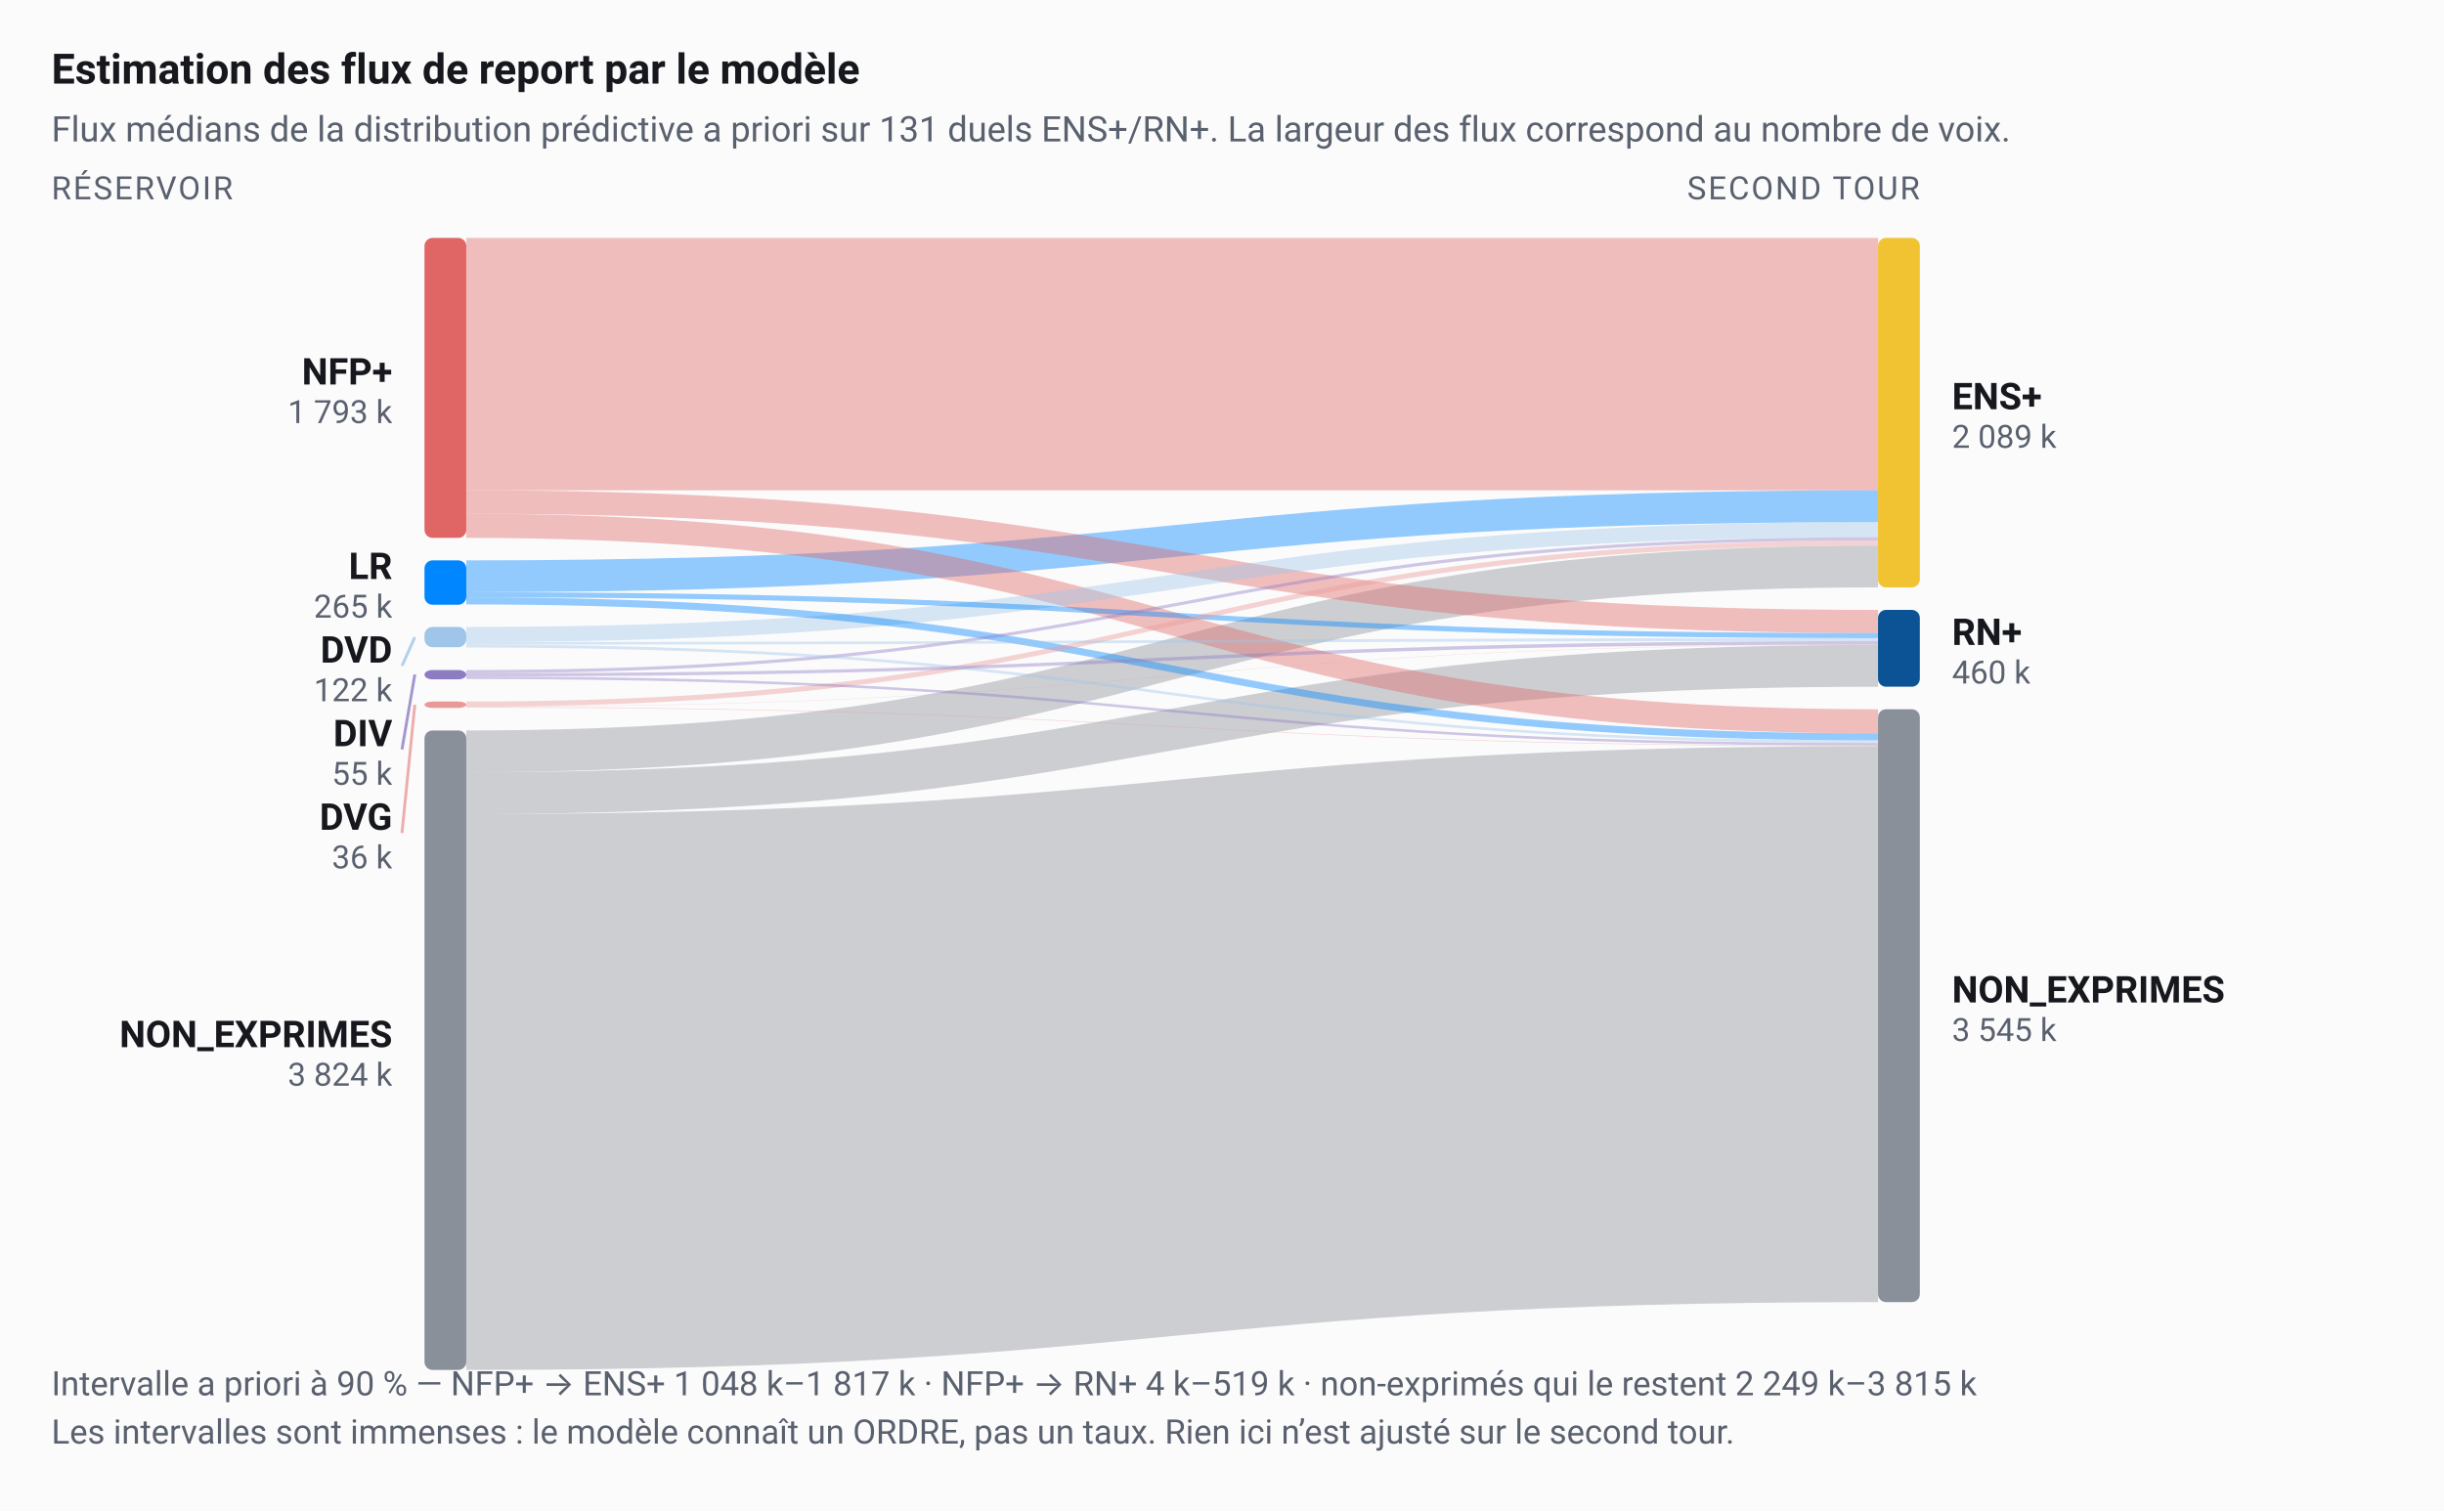
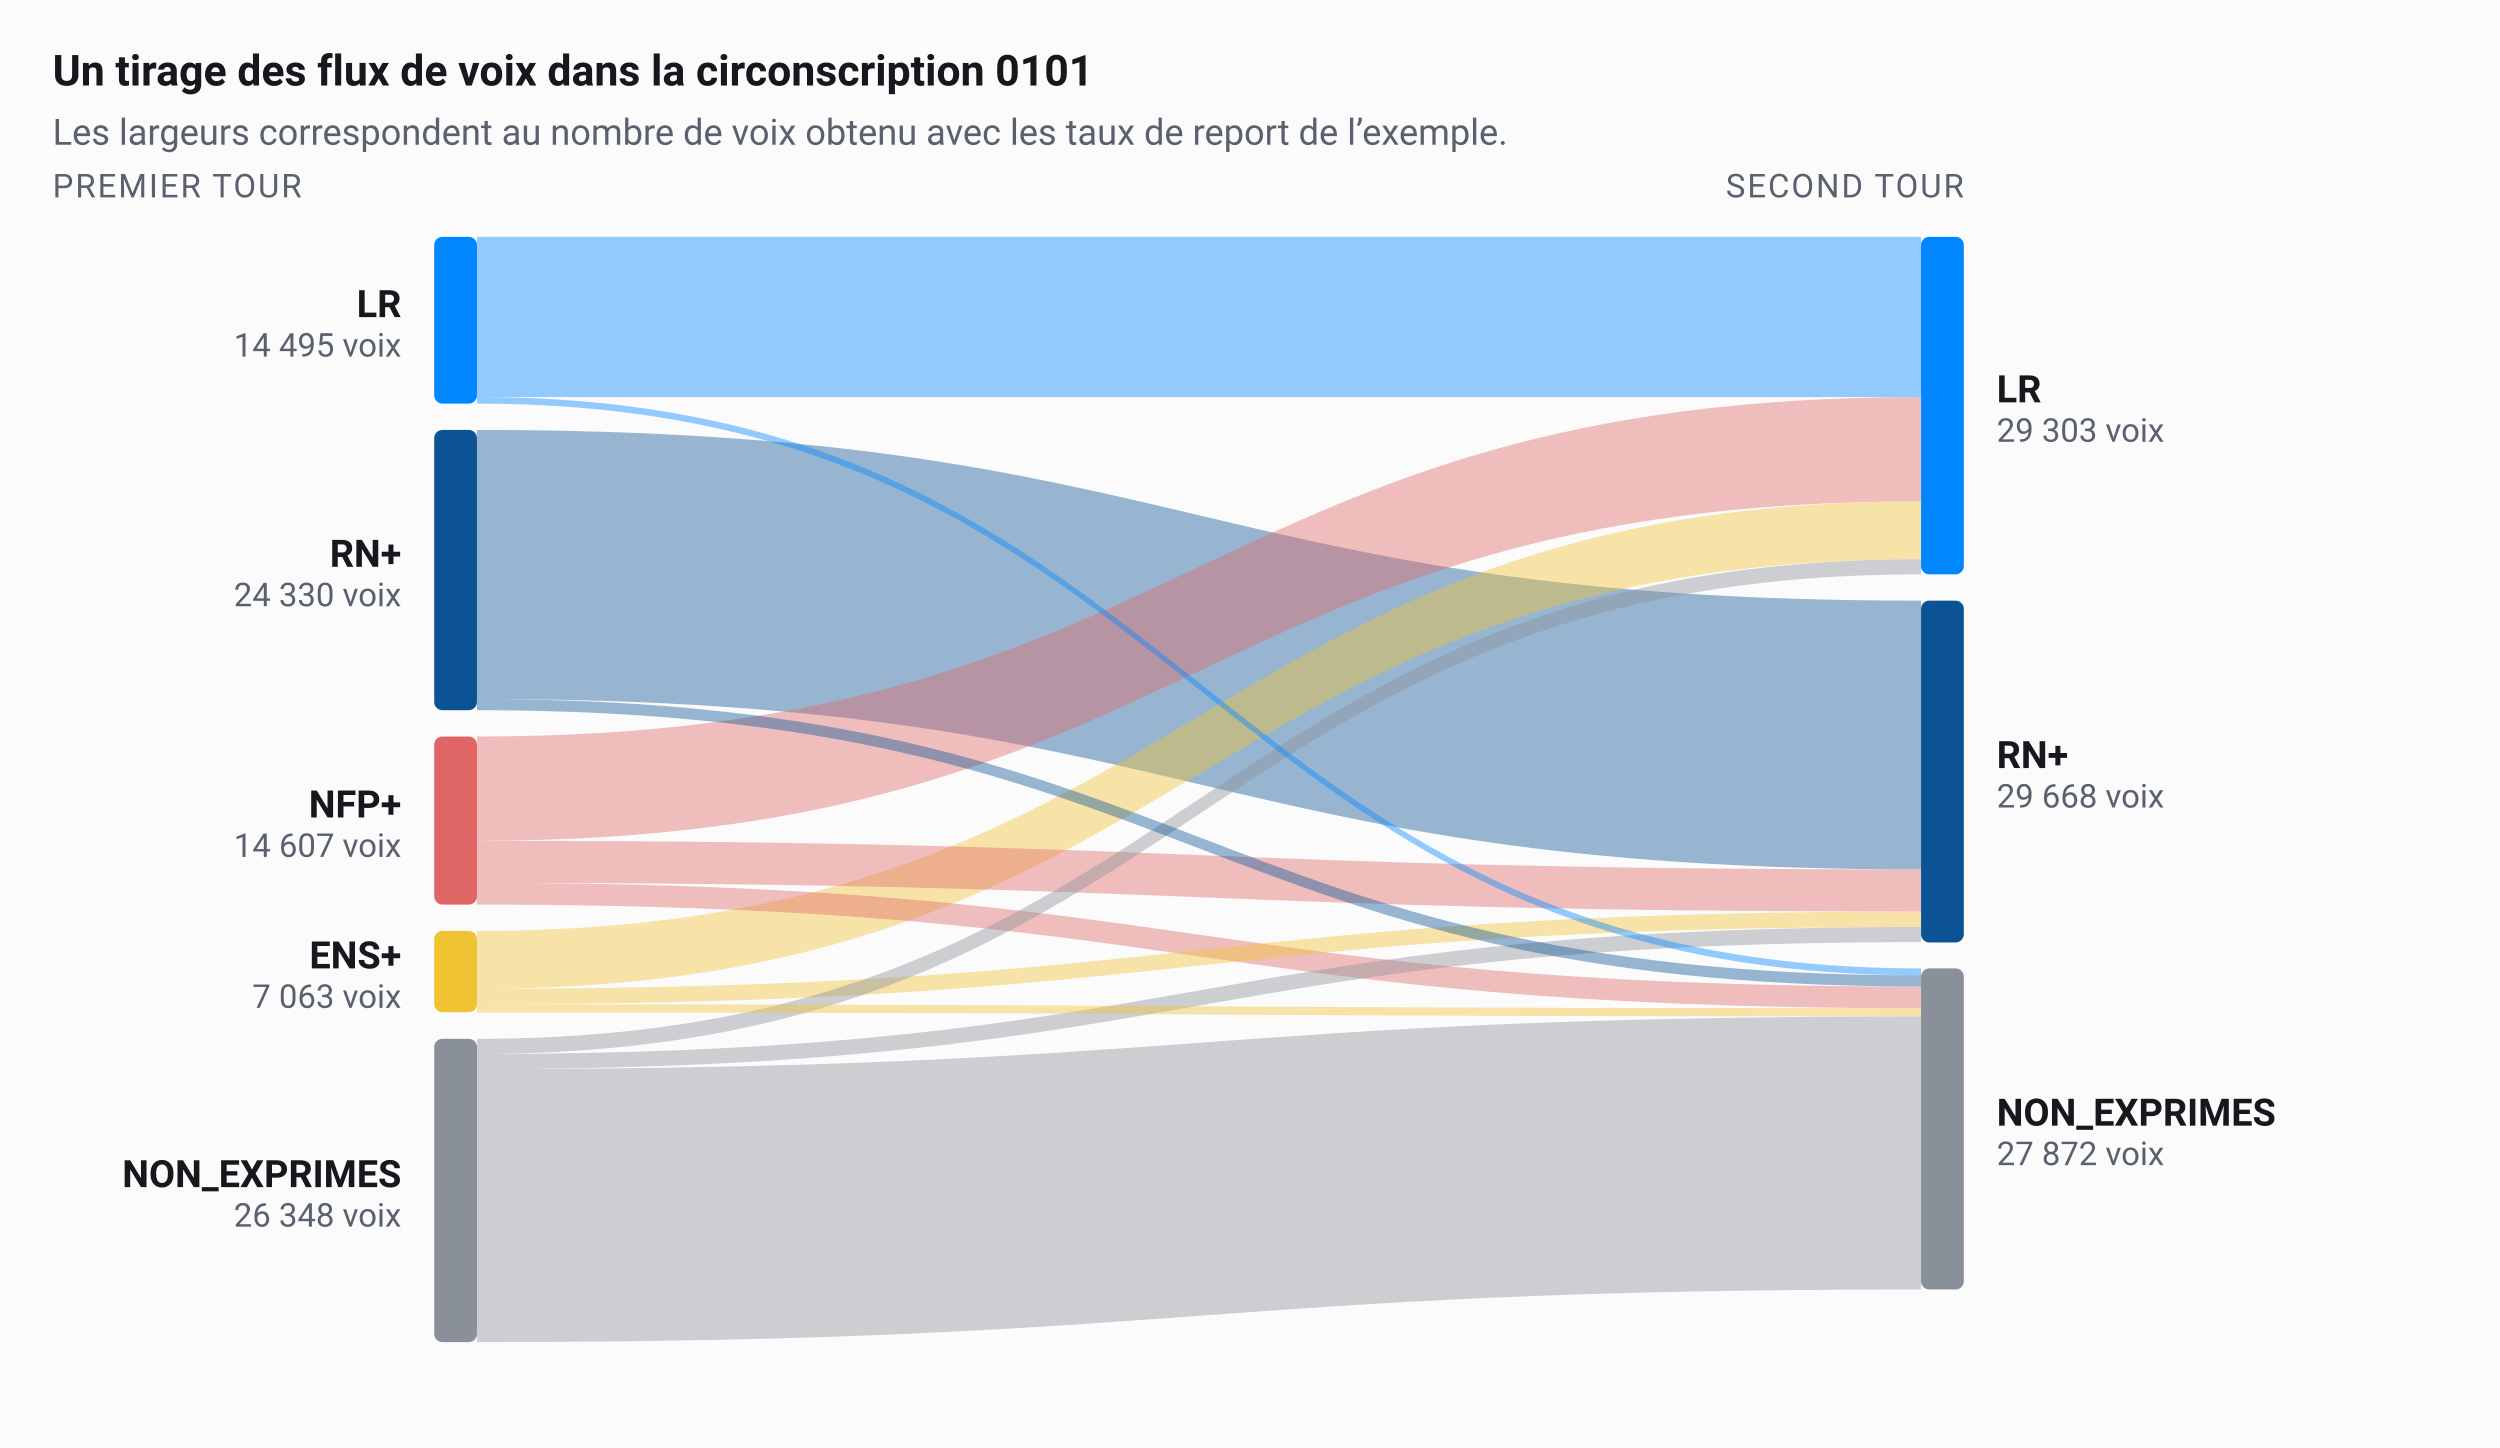
- <svg xmlns="http://www.w3.org/2000/svg" viewBox="0 0 760 470" role="img" aria-label="Flux de voix prédictifs a priori dans 131 duels.">
+ <svg xmlns="http://www.w3.org/2000/svg" viewBox="0 0 760 440" role="img" aria-label="Flux de voix illustratifs dans la circonscription 0101.">
  <style>
    .surface{fill:#fbfbfc}.ink{fill:#16181d}.muted{fill:#5a616e}
    @media(prefers-color-scheme:dark){.surface{fill:#14161a}.ink{fill:#e9eaee}.muted{fill:#9aa2b1}}
    text{font-family:ui-sans-serif,-apple-system,'Segoe UI',Roboto,sans-serif}
    </style>
-   <rect class="surface" width="760" height="470" />
-   <text class="ink" x="16" y="26" font-size="13" font-weight="600">Estimation des flux de report par le modèle</text>
-   <text class="muted" x="16" y="44" font-size="11">Flux médians de la distribution prédictive a priori sur 131 duels ENS+/RN+. La largeur des flux correspond au nombre de voix.</text>
-   <text class="muted" x="16" y="62" font-size="10" letter-spacing="0.06em">RÉSERVOIR</text>
-   <text class="muted" x="597" y="62" font-size="10" letter-spacing="0.06em" text-anchor="end">SECOND TOUR</text>
-   <path d="M 145 253.2 C 364.5 253.2 364.5 232.1 584 232.1 L 584 405.0 C 364.5 405.0 364.5 426.1 145 426.1 Z" fill="#8a9099" opacity="0.42" />
-   <path d="M 145 74.0 C 364.5 74.0 364.5 74.0 584 74.0 L 584 152.5 C 364.5 152.5 364.5 152.5 145 152.5 Z" fill="#e06666" opacity="0.42" />
-   <path d="M 145 227.2 C 364.5 227.2 364.5 169.7 584 169.7 L 584 182.7 C 364.5 182.7 364.5 240.2 145 240.2 Z" fill="#8a9099" opacity="0.42" />
-   <path d="M 145 240.2 C 364.5 240.2 364.5 200.6 584 200.6 L 584 213.6 C 364.5 213.6 364.5 253.2 145 253.2 Z" fill="#8a9099" opacity="0.42" />
-   <path d="M 145 174.3 C 364.5 174.3 364.5 152.5 584 152.5 L 584 162.4 C 364.5 162.4 364.5 184.2 145 184.2 Z" fill="#0086ff" opacity="0.42" />
-   <path d="M 145 159.8 C 364.5 159.8 364.5 220.6 584 220.6 L 584 228.1 C 364.5 228.1 364.5 167.3 145 167.3 Z" fill="#e06666" opacity="0.42" />
-   <path d="M 145 152.5 C 364.5 152.5 364.5 189.7 584 189.7 L 584 196.9 C 364.5 196.9 364.5 159.8 145 159.8 Z" fill="#e06666" opacity="0.42" />
-   <path d="M 145 195.0 C 364.5 195.0 364.5 162.4 584 162.4 L 584 167.1 C 364.5 167.1 364.5 199.7 145 199.7 Z" fill="#9fc5e8" opacity="0.42" />
-   <path d="M 145 185.8 C 364.5 185.8 364.5 228.1 584 228.1 L 584 230.3 C 364.5 230.3 364.5 188.0 145 188.0 Z" fill="#0086ff" opacity="0.42" />
-   <path d="M 145 184.2 C 364.5 184.2 364.5 196.9 584 196.9 L 584 198.5 C 364.5 198.5 364.5 185.8 145 185.8 Z" fill="#0086ff" opacity="0.42" />
-   <path d="M 145 218.2 C 364.5 218.2 364.5 168.1 584 168.1 L 584 169.7 C 364.5 169.7 364.5 219.8 145 219.8 Z" fill="#ea9999" opacity="0.42" />
-   <path d="M 145 209.4 C 364.5 209.4 364.5 199.4 584 199.4 L 584 200.5 C 364.5 200.5 364.5 210.4 145 210.4 Z" fill="#8e7cc3" opacity="0.42" />
-   <path d="M 145 208.4 C 364.5 208.4 364.5 167.1 584 167.1 L 584 168.1 C 364.5 168.1 364.5 209.4 145 209.4 Z" fill="#8e7cc3" opacity="0.42" />
-   <path d="M 145 199.7 C 364.5 199.7 364.5 198.5 584 198.5 L 584 199.4 C 364.5 199.4 364.5 200.5 145 200.5 Z" fill="#9fc5e8" opacity="0.42" />
-   <path d="M 145 200.5 C 364.5 200.5 364.5 230.3 584 230.3 L 584 231.1 C 364.5 231.1 364.5 201.4 145 201.4 Z" fill="#9fc5e8" opacity="0.42" />
-   <path d="M 145 210.4 C 364.5 210.4 364.5 231.1 584 231.1 L 584 231.9 C 364.5 231.9 364.5 211.2 145 211.2 Z" fill="#8e7cc3" opacity="0.42" />
-   <path d="M 145 219.9 C 364.5 219.9 364.5 231.9 584 231.9 L 584 232.1 C 364.5 232.1 364.5 220.1 145 220.1 Z" fill="#ea9999" opacity="0.42" />
-   <path d="M 145 219.8 C 364.5 219.8 364.5 200.5 584 200.5 L 584 200.6 C 364.5 200.6 364.5 219.9 145 219.9 Z" fill="#ea9999" opacity="0.42" />
-   <rect x="132" y="74.0" width="13" height="93.3" rx="2.5" fill="#e06666" />
-   <text class="ink" x="122" y="119.6" font-size="11.5" font-weight="600" text-anchor="end">NFP+</text>
-   <text class="muted" x="122" y="131.6" font-size="10" text-anchor="end">1 793 k</text>
-   <rect x="132" y="174.3" width="13" height="13.8" rx="2.5" fill="#0086ff" />
-   <text class="ink" x="122" y="180.1" font-size="11.5" font-weight="600" text-anchor="end">LR</text>
-   <text class="muted" x="122" y="192.1" font-size="10" text-anchor="end">265 k</text>
-   <rect x="132" y="195.0" width="13" height="6.3" rx="2.5" fill="#9fc5e8" />
-   <line x1="129" y1="198.2" x2="125" y2="207.1" stroke="#9fc5e8" stroke-width="0.9" opacity="0.8" />
-   <text class="ink" x="122" y="206.1" font-size="11.5" font-weight="600" text-anchor="end">DVD</text>
-   <text class="muted" x="122" y="218.1" font-size="10" text-anchor="end">122 k</text>
-   <rect x="132" y="208.4" width="13" height="2.9" rx="2.5" fill="#8e7cc3" />
-   <line x1="129" y1="209.8" x2="125" y2="233.1" stroke="#8e7cc3" stroke-width="0.9" opacity="0.8" />
-   <text class="ink" x="122" y="232.1" font-size="11.5" font-weight="600" text-anchor="end">DIV</text>
-   <text class="muted" x="122" y="244.1" font-size="10" text-anchor="end">55 k</text>
-   <rect x="132" y="218.2" width="13" height="2.0" rx="2.5" fill="#ea9999" />
-   <line x1="129" y1="219.2" x2="125" y2="259.1" stroke="#ea9999" stroke-width="0.9" opacity="0.8" />
-   <text class="ink" x="122" y="258.1" font-size="11.5" font-weight="600" text-anchor="end">DVG</text>
-   <text class="muted" x="122" y="270.1" font-size="10" text-anchor="end">36 k</text>
-   <rect x="132" y="227.2" width="13" height="198.9" rx="2.5" fill="#8a9099" />
-   <text class="ink" x="122" y="325.7" font-size="11.5" font-weight="600" text-anchor="end">NON_EXPRIMES</text>
-   <text class="muted" x="122" y="337.7" font-size="10" text-anchor="end">3 824 k</text>
-   <rect x="584" y="74.0" width="13" height="108.7" rx="2.5" fill="#f1c232" />
-   <text class="ink" x="607" y="127.3" font-size="11.5" font-weight="600" text-anchor="start">ENS+</text>
-   <text class="muted" x="607" y="139.3" font-size="10" text-anchor="start">2 089 k</text>
-   <rect x="584" y="189.7" width="13" height="23.9" rx="2.5" fill="#0b5394" />
-   <text class="ink" x="607" y="200.6" font-size="11.5" font-weight="600" text-anchor="start">RN+</text>
-   <text class="muted" x="607" y="212.6" font-size="10" text-anchor="start">460 k</text>
-   <rect x="584" y="220.6" width="13" height="184.4" rx="2.5" fill="#8a9099" />
-   <text class="ink" x="607" y="311.8" font-size="11.5" font-weight="600" text-anchor="start">NON_EXPRIMES</text>
-   <text class="muted" x="607" y="323.8" font-size="10" text-anchor="start">3 545 k</text>
-   <text class="muted" x="16" y="434" font-size="10.5">Intervalle a priori à 90 % — NFP+ → ENS+ 1 048 k–1 817 k  ·  NFP+ → RN+ 4 k–519 k  ·  non-exprimés qui le restent 2 249 k–3 815 k</text>
-   <text class="muted" x="16" y="449" font-size="10.5">Les intervalles sont immenses : le modèle connaît un ORDRE, pas un taux. Rien ici n’est ajusté sur le second tour.</text>
+   <rect class="surface" width="760" height="440" />
+   <text class="ink" x="16" y="26" font-size="13" font-weight="600">Un tirage des flux de voix dans la circonscription 0101</text>
+   <text class="muted" x="16" y="44" font-size="11">Les largeurs correspondent au nombre de voix obtenu avec les taux de report de l’exemple.</text>
+   <text class="muted" x="16" y="60" font-size="10" letter-spacing="0.06em">PREMIER TOUR</text>
+   <text class="muted" x="597" y="60" font-size="10" letter-spacing="0.06em" text-anchor="end">SECOND TOUR</text>
+   <path d="M 145 325.0 C 364.5 325.0 364.5 309.0 584 309.0 L 584 392.0 C 364.5 392.0 364.5 408.0 145 408.0 Z" fill="#8a9099" opacity="0.42" />
+   <path d="M 145 130.7 C 364.5 130.7 364.5 182.6 584 182.6 L 584 264.3 C 364.5 264.3 364.5 212.5 145 212.5 Z" fill="#0b5394" opacity="0.42" />
+   <path d="M 145 72.0 C 364.5 72.0 364.5 72.0 584 72.0 L 584 120.7 C 364.5 120.7 364.5 120.7 145 120.7 Z" fill="#0086ff" opacity="0.42" />
+   <path d="M 145 223.9 C 364.5 223.9 364.5 120.7 584 120.7 L 584 152.4 C 364.5 152.4 364.5 255.6 145 255.6 Z" fill="#e06666" opacity="0.42" />
+   <path d="M 145 283.0 C 364.5 283.0 364.5 152.4 584 152.4 L 584 170.0 C 364.5 170.0 364.5 300.6 145 300.6 Z" fill="#f1c232" opacity="0.42" />
+   <path d="M 145 255.6 C 364.5 255.6 364.5 264.3 584 264.3 L 584 277.1 C 364.5 277.1 364.5 268.4 145 268.4 Z" fill="#e06666" opacity="0.42" />
+   <path d="M 145 268.4 C 364.5 268.4 364.5 299.9 584 299.9 L 584 306.5 C 364.5 306.5 364.5 275.0 145 275.0 Z" fill="#e06666" opacity="0.42" />
+   <path d="M 145 300.6 C 364.5 300.6 364.5 277.1 584 277.1 L 584 281.8 C 364.5 281.8 364.5 305.3 145 305.3 Z" fill="#f1c232" opacity="0.42" />
+   <path d="M 145 320.4 C 364.5 320.4 364.5 281.8 584 281.8 L 584 286.4 C 364.5 286.4 364.5 325.0 145 325.0 Z" fill="#8a9099" opacity="0.42" />
+   <path d="M 145 315.8 C 364.5 315.8 364.5 170.0 584 170.0 L 584 174.6 C 364.5 174.6 364.5 320.4 145 320.4 Z" fill="#8a9099" opacity="0.42" />
+   <path d="M 145 212.5 C 364.5 212.5 364.5 296.5 584 296.5 L 584 299.9 C 364.5 299.9 364.5 215.9 145 215.9 Z" fill="#0b5394" opacity="0.42" />
+   <path d="M 145 305.3 C 364.5 305.3 364.5 306.5 584 306.5 L 584 309.0 C 364.5 309.0 364.5 307.8 145 307.8 Z" fill="#f1c232" opacity="0.42" />
+   <path d="M 145 120.7 C 364.5 120.7 364.5 294.4 584 294.4 L 584 296.5 C 364.5 296.5 364.5 122.7 145 122.7 Z" fill="#0086ff" opacity="0.42" />
+   <rect x="132" y="72.0" width="13" height="50.7" rx="2.5" fill="#0086ff" />
+   <text class="ink" x="122" y="96.4" font-size="11.5" font-weight="600" text-anchor="end">LR</text>
+   <text class="muted" x="122" y="108.4" font-size="10" text-anchor="end">14 495 voix</text>
+   <rect x="132" y="130.7" width="13" height="85.2" rx="2.5" fill="#0b5394" />
+   <text class="ink" x="122" y="172.3" font-size="11.5" font-weight="600" text-anchor="end">RN+</text>
+   <text class="muted" x="122" y="184.3" font-size="10" text-anchor="end">24 330 voix</text>
+   <rect x="132" y="223.9" width="13" height="51.1" rx="2.5" fill="#e06666" />
+   <text class="ink" x="122" y="248.5" font-size="11.5" font-weight="600" text-anchor="end">NFP+</text>
+   <text class="muted" x="122" y="260.5" font-size="10" text-anchor="end">14 607 voix</text>
+   <rect x="132" y="283.0" width="13" height="24.7" rx="2.5" fill="#f1c232" />
+   <text class="ink" x="122" y="294.4" font-size="11.5" font-weight="600" text-anchor="end">ENS+</text>
+   <text class="muted" x="122" y="306.4" font-size="10" text-anchor="end">7 063 voix</text>
+   <rect x="132" y="315.8" width="13" height="92.2" rx="2.5" fill="#8a9099" />
+   <text class="ink" x="122" y="360.9" font-size="11.5" font-weight="600" text-anchor="end">NON_EXPRIMES</text>
+   <text class="muted" x="122" y="372.9" font-size="10" text-anchor="end">26 348 voix</text>
+   <rect x="584" y="72.0" width="13" height="102.6" rx="2.5" fill="#0086ff" />
+   <text class="ink" x="607" y="122.3" font-size="11.5" font-weight="600" text-anchor="start">LR</text>
+   <text class="muted" x="607" y="134.3" font-size="10" text-anchor="start">29 303 voix</text>
+   <rect x="584" y="182.6" width="13" height="103.9" rx="2.5" fill="#0b5394" />
+   <text class="ink" x="607" y="233.5" font-size="11.5" font-weight="600" text-anchor="start">RN+</text>
+   <text class="muted" x="607" y="245.5" font-size="10" text-anchor="start">29 668 voix</text>
+   <rect x="584" y="294.4" width="13" height="97.6" rx="2.5" fill="#8a9099" />
+   <text class="ink" x="607" y="342.2" font-size="11.5" font-weight="600" text-anchor="start">NON_EXPRIMES</text>
+   <text class="muted" x="607" y="354.2" font-size="10" text-anchor="start">27 872 voix</text>
</svg>
